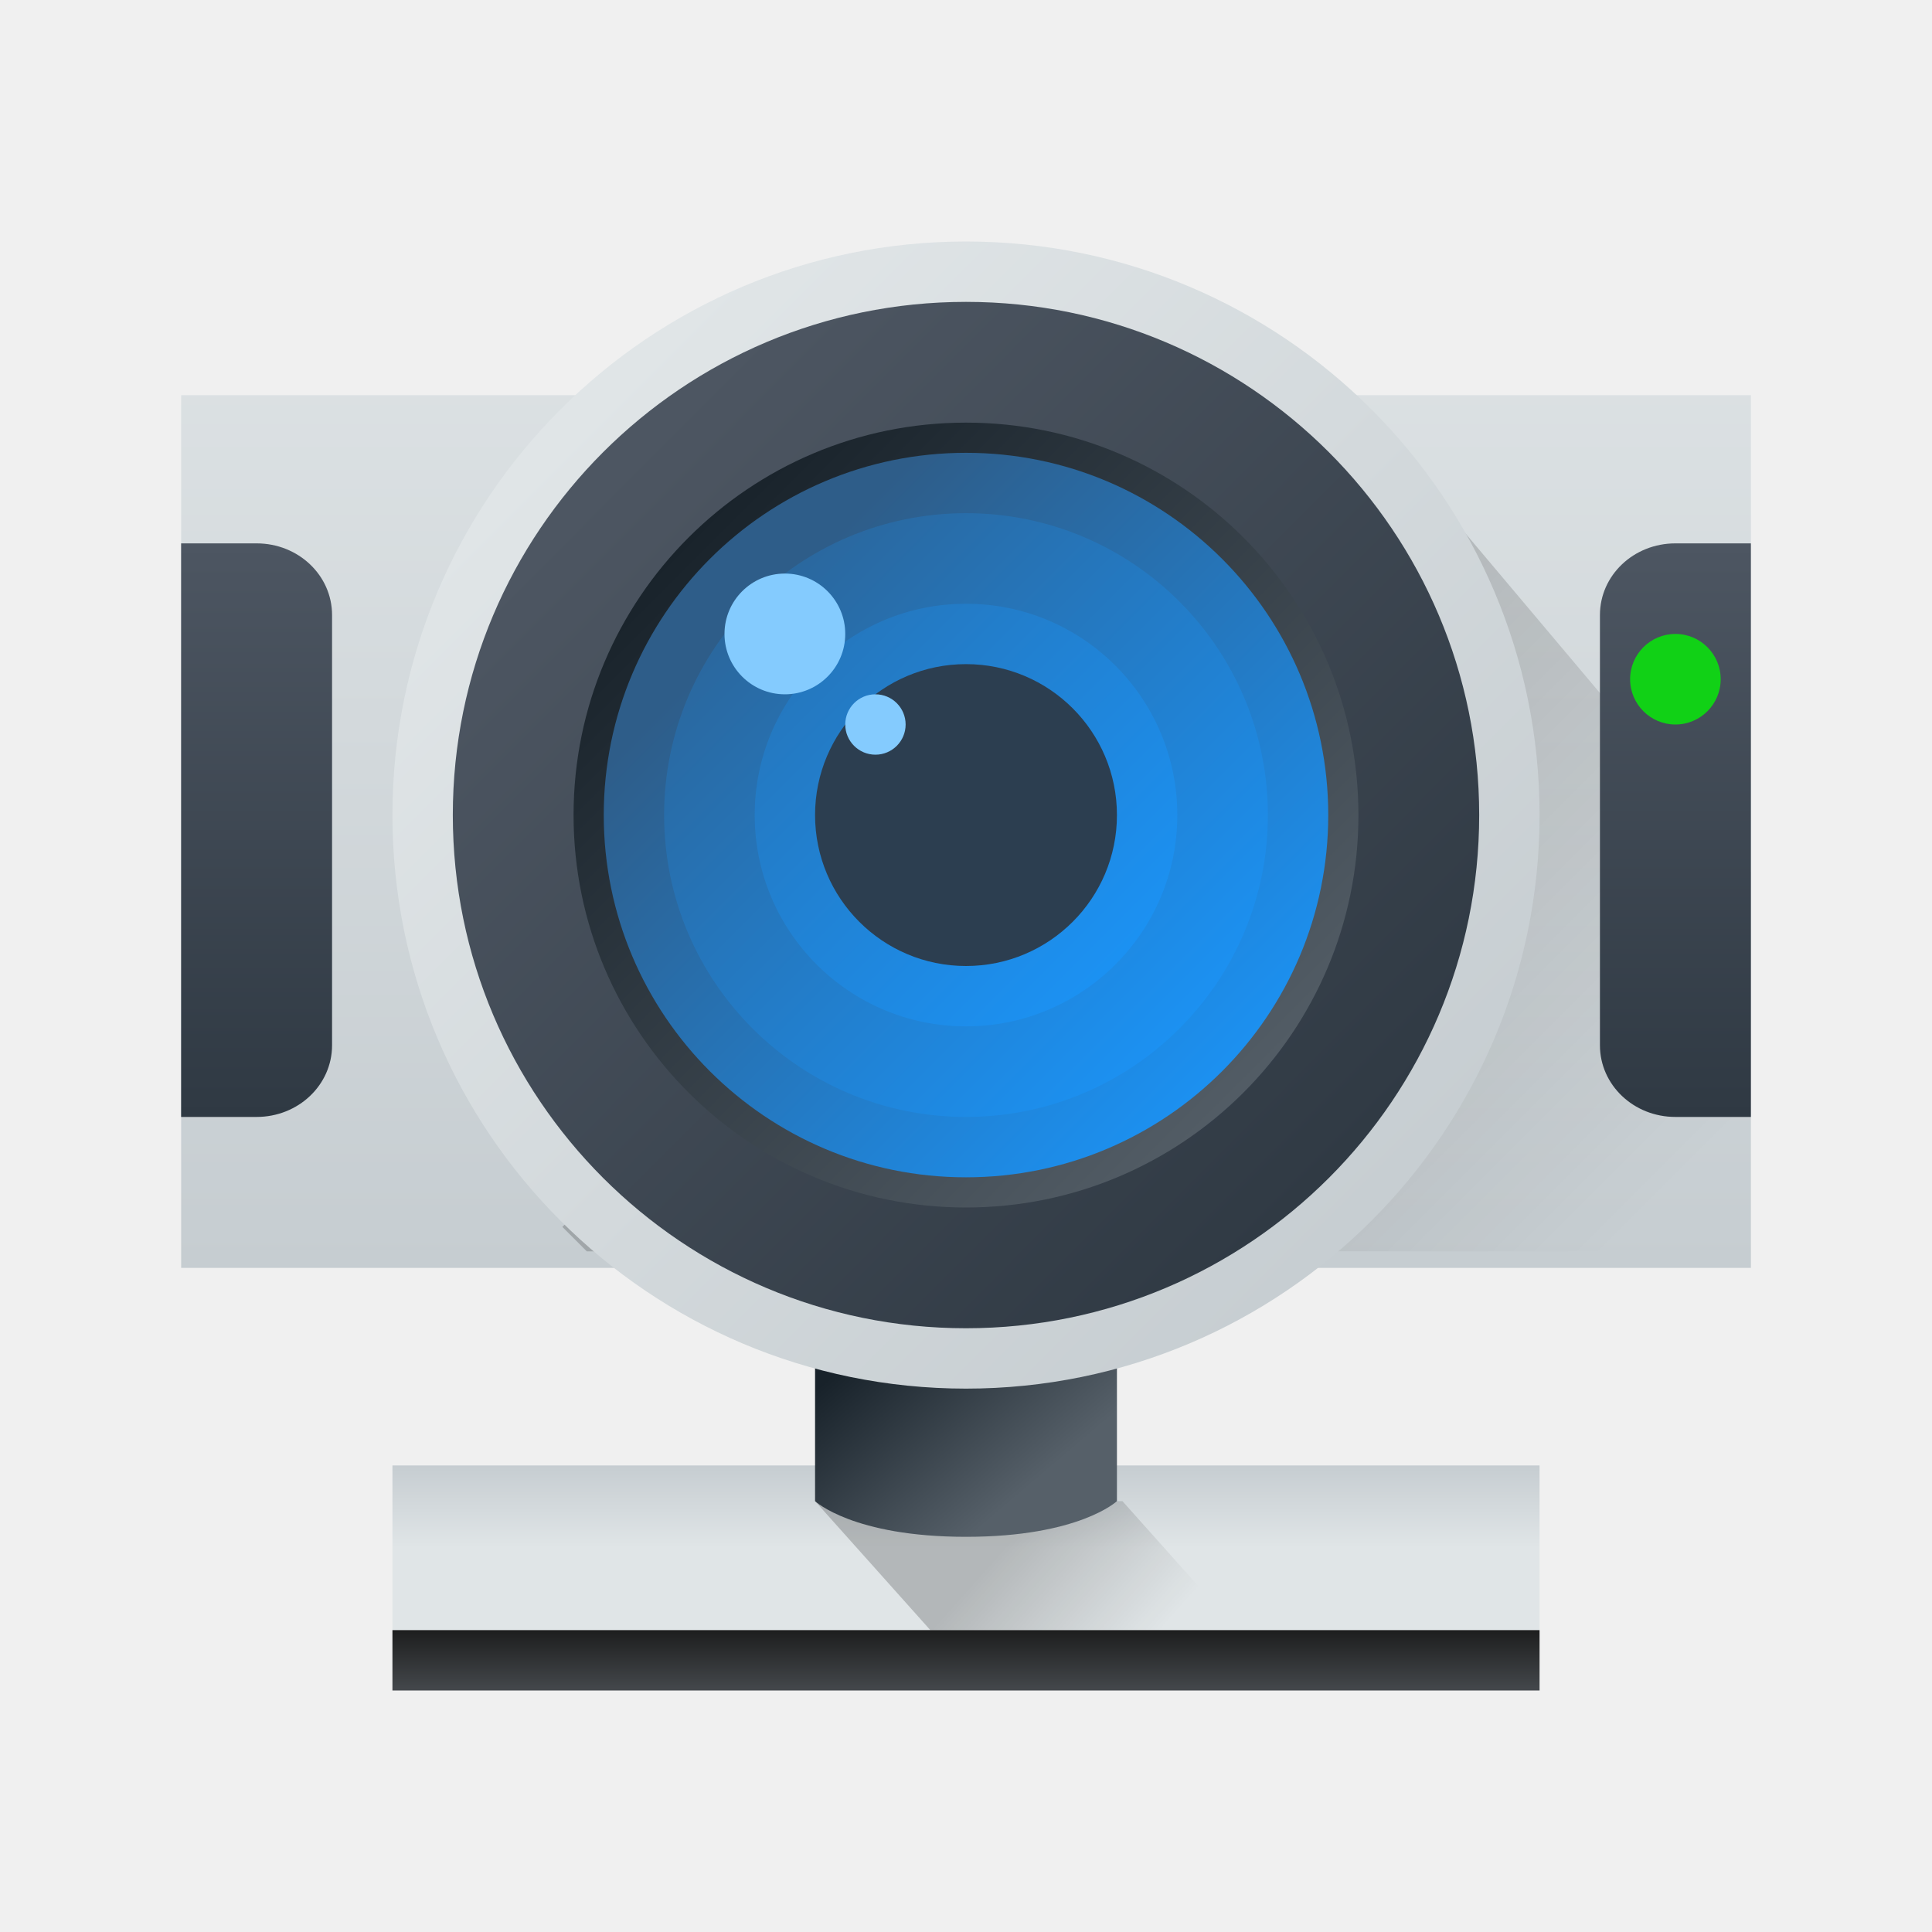
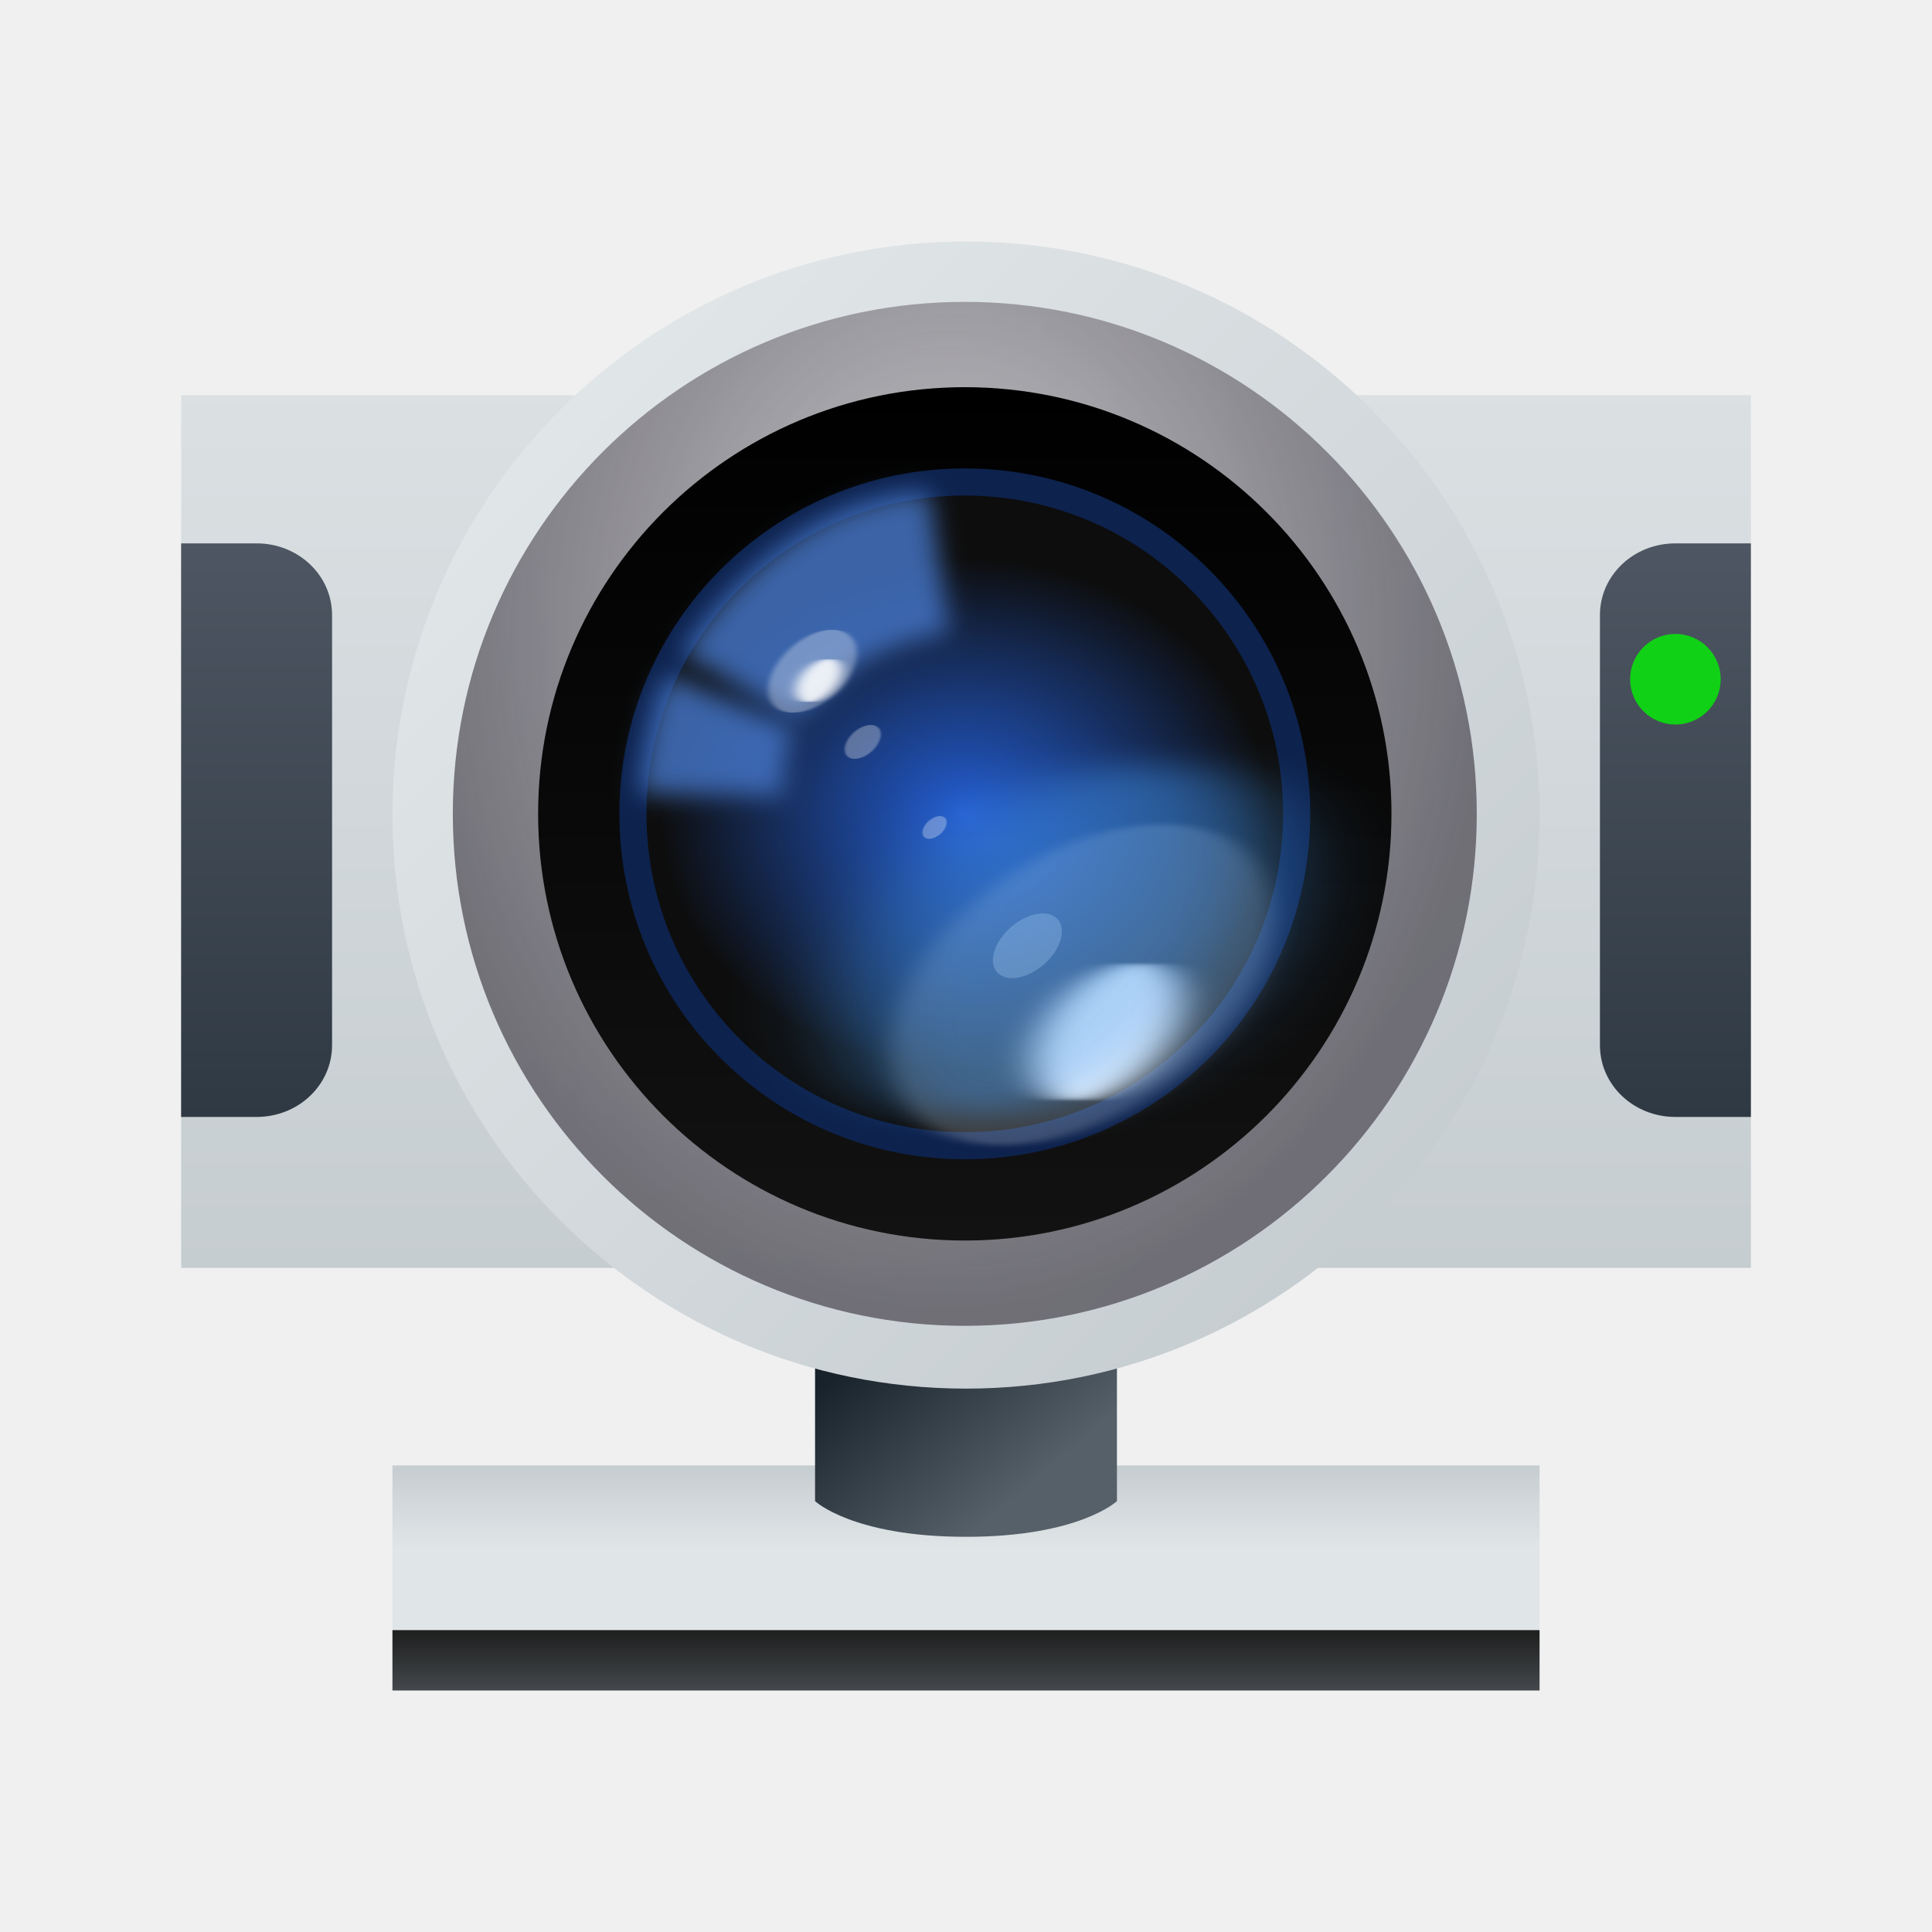
- <svg xmlns="http://www.w3.org/2000/svg" xmlns:xlink="http://www.w3.org/1999/xlink" width="64" height="64">
-   <defs>
+ <svg xmlns="http://www.w3.org/2000/svg" xmlns:xlink="http://www.w3.org/1999/xlink" width="64" height="64" version="1.1" id="svg87">
+   <defs id="defs47">
    <linearGradient id="d">
-       <stop style="stop-color:#c6cdd1" />
-       <stop offset="1" style="stop-color:#e0e5e7" />
+       <stop style="stop-color:#c6cdd1" id="stop2" />
+       <stop offset="1" style="stop-color:#e0e5e7" id="stop4" />
    </linearGradient>
    <linearGradient id="e">
-       <stop />
-       <stop offset="1" style="stop-opacity:0" />
+       <stop id="stop7" />
+       <stop offset="1" style="stop-opacity:0" id="stop9" />
    </linearGradient>
    <linearGradient id="a">
-       <stop style="stop-color:#2e5d89" />
-       <stop offset="1" style="stop-color:#1b92f4" />
+       <stop style="stop-color:#2e5d89" id="stop12" />
+       <stop offset="1" style="stop-color:#1b92f4" id="stop14" />
    </linearGradient>
    <linearGradient id="p" xlink:href="#a" y1="514.632" y2="527.798" x1="402.405" gradientUnits="userSpaceOnUse" x2="415.571" gradientTransform="matrix(1.2 0 0 1.2 -81.715 -104.96)" />
    <linearGradient id="q" xlink:href="#a" y1="512.798" y2="527.798" x1="400.571" x2="415.571" gradientUnits="userSpaceOnUse" gradientTransform="matrix(1.18182 0 0 1.18182 -74.286 -95.236)" />
    <linearGradient id="r" xlink:href="#a" y1="509.704" y2="527.798" x1="397.478" x2="415.571" gradientUnits="userSpaceOnUse" gradientTransform="translate(0 -1)" />
    <linearGradient id="s" xlink:href="#a" y1="498.288" y2="527.798" x1="386.061" x2="415.571" gradientUnits="userSpaceOnUse" gradientTransform="matrix(.7 0 0 .7 122.571 154.939)" />
    <linearGradient id="b">
-       <stop style="stop-color:#2f3943" />
-       <stop offset="1" style="stop-color:#4d5662" />
+       <stop style="stop-color:#2f3943" id="stop21" />
+       <stop offset="1" style="stop-color:#4d5662" id="stop23" />
    </linearGradient>
    <linearGradient id="c">
-       <stop style="stop-color:#18222a" />
-       <stop offset="1" style="stop-color:#566069" />
+       <stop style="stop-color:#18222a" id="stop26" />
+       <stop offset="1" style="stop-color:#566069" id="stop28" />
    </linearGradient>
    <linearGradient id="n" xlink:href="#b" y1="508.798" y2="528.798" x1="398.572" gradientUnits="userSpaceOnUse" x2="418.571" gradientTransform="rotate(179.904 452.348 574.992) scale(1.21429)" />
    <linearGradient id="t" xlink:href="#b" y1="28" y2="12" gradientUnits="userSpaceOnUse" x2="0" gradientTransform="matrix(1.25 0 0 1.1875 382.571 495.548)" />
    <linearGradient id="u" xlink:href="#b" y1="28" y2="12" gradientUnits="userSpaceOnUse" x2="0" gradientTransform="matrix(-1.25 0 0 1.1875 434.571 495.548)" />
    <linearGradient id="k" xlink:href="#c" y1="534.798" y2="538.798" x1="405.571" gradientUnits="userSpaceOnUse" x2="411.571" gradientTransform="matrix(1.25 0 0 .7091 -102.145 157.572)" />
    <linearGradient id="o" xlink:href="#c" y1="509.531" y2="530.998" x1="398.305" gradientUnits="userSpaceOnUse" x2="419.771" gradientTransform="translate(29.183 36.128) scale(.92857)" />
    <linearGradient id="m" xlink:href="#d" y1="530.798" y2="507.798" x1="421.571" gradientUnits="userSpaceOnUse" x2="398.571" gradientTransform="translate(-76.607 -98.462) scale(1.1875)" />
    <linearGradient id="h" xlink:href="#d" y1="531.798" y2="501.699" gradientUnits="userSpaceOnUse" x2="0" gradientTransform="matrix(1.08333 0 0 1.20455 -34.047 -106.778)" />
    <linearGradient id="f">
-       <stop style="stop-color:#1d1e1e" />
-       <stop offset="1" style="stop-color:#44484c" />
+       <stop style="stop-color:#1d1e1e" id="stop38" />
+       <stop offset="1" style="stop-color:#44484c" id="stop40" />
    </linearGradient>
    <linearGradient id="i" xlink:href="#e" y1="519.798" y2="541.011" gradientUnits="userSpaceOnUse" x2="0" gradientTransform="rotate(-45 330.753 656.36) scale(1.18182)" />
    <linearGradient id="j" xlink:href="#e" y1="538.798" y2="541.798" x1="410.571" gradientUnits="userSpaceOnUse" x2="413.571" gradientTransform="matrix(1.27273 0 0 1.42424 -111.338 -225.85)" />
    <linearGradient id="l" xlink:href="#f" y1="541.798" y2="543.798" gradientUnits="userSpaceOnUse" x2="0" gradientTransform="matrix(1.1875 0 0 1.00002 -76.607 3.99)" />
    <linearGradient id="g" xlink:href="#d" y1="537.798" y2="539.798" gradientUnits="userSpaceOnUse" x2="0" gradientTransform="matrix(1.1875 0 0 1.36363 -76.607 -193.014)" />
+     <linearGradient id="c-3" x1="8.467" x2="8.467" y1="283.24" y2="293.82" gradientTransform="matrix(2.636121,0,0,2.636121,395.5541,-236.9261)" gradientUnits="userSpaceOnUse">
+       <stop offset="0" id="stop44" />
+       <stop stop-color="#121212" offset="1" id="stop46" />
+     </linearGradient>
+     <radialGradient id="b-5" cx="-136.99" cy="198.65" r="38.5" gradientTransform="matrix(0.2588566,0,0,0.2174036,453.3326,480.4943)" gradientUnits="userSpaceOnUse">
+       <stop stop-color="#2561db" stop-opacity=".941" offset="0" id="stop2-6" />
+       <stop stop-color="#0d0d0d" offset="1" id="stop4-2" />
+     </radialGradient>
+     <radialGradient xlink:href="#d-2" id="radialGradient3892" cx="8.274" cy="6.234" fx="8.274" fy="6.234" r="6.35" gradientUnits="userSpaceOnUse" gradientTransform="matrix(-0.02897131,3.475274,-2.767939,-0.02307465,433.9522,481.8777)" />
+     <linearGradient id="d-2" x1="5.033" x2="5.033" y1="294.19" y2="282.62" gradientTransform="translate(0,-280.07)" gradientUnits="userSpaceOnUse">
+       <stop stop-color="#333" offset="0" id="stop39" style="stop-color:#cecdd1;stop-opacity:1" />
+       <stop stop-color="#666" offset="1" id="stop41" style="stop-color:#5e5c64;stop-opacity:0.839" />
+     </linearGradient>
+     <linearGradient id="c-8" x1="8.467" x2="8.467" y1="283.24" y2="293.82" gradientTransform="matrix(2.636121,0,0,2.636121,394.6469,-244.2439)" gradientUnits="userSpaceOnUse">
+       <stop offset="0" id="stop44-9" />
+       <stop stop-color="#121212" offset="1" id="stop46-7" />
+     </linearGradient>
+     <radialGradient id="b-3" cx="-136.99" cy="198.65" r="38.5" gradientTransform="matrix(0.2588566,0,0,0.2174036,452.4254,473.1765)" gradientUnits="userSpaceOnUse">
+       <stop stop-color="#2561db" stop-opacity=".941" offset="0" id="stop2-61" />
+       <stop stop-color="#0d0d0d" offset="1" id="stop4-29" />
+     </radialGradient>
+     <filter id="n-3" x="-0.11" y="-0.13" width="1.22" height="1.26" color-interpolation-filters="sRGB">
+       <feGaussianBlur stdDeviation="0.152" id="feGaussianBlur28" />
+     </filter>
+     <filter id="m-1" x="-0.19" y="-0.243" width="1.38" height="1.486" color-interpolation-filters="sRGB">
+       <feGaussianBlur stdDeviation="0.152" id="feGaussianBlur31" />
+     </filter>
+     <filter id="g-9" x="-0.05" y="-0.081" width="1.1" height="1.161" color-interpolation-filters="sRGB">
+       <feGaussianBlur stdDeviation="0.128" id="feGaussianBlur22" />
+     </filter>
+     <filter id="a-4" x="-0.054" y="-0.087" width="1.107" height="1.173" color-interpolation-filters="sRGB">
+       <feGaussianBlur stdDeviation="0.086" id="feGaussianBlur13" />
+     </filter>
+     <filter id="i-7" x="-0.05" y="-0.08" width="1.099" height="1.161" color-interpolation-filters="sRGB">
+       <feGaussianBlur stdDeviation="0.762" id="feGaussianBlur16" />
+     </filter>
+     <filter id="j-8" x="-0.01" y="-0.016" width="1.02" height="1.032" color-interpolation-filters="sRGB">
+       <feGaussianBlur stdDeviation="0.03" id="feGaussianBlur10" />
+     </filter>
+     <filter id="k-4" x="-0.199" y="-0.323" width="1.399" height="1.646" color-interpolation-filters="sRGB">
+       <feGaussianBlur stdDeviation="1.061" id="feGaussianBlur7" />
+     </filter>
+     <filter id="f-5" x="-0.195" y="-0.315" width="1.389" height="1.631" color-interpolation-filters="sRGB">
+       <feGaussianBlur stdDeviation="2.988" id="feGaussianBlur25" />
+     </filter>
+     <filter id="h-0" x="-0.199" y="-0.323" width="1.399" height="1.646" color-interpolation-filters="sRGB">
+       <feGaussianBlur stdDeviation="0.512" id="feGaussianBlur19" />
+     </filter>
+     <filter id="filter1141" x="-0.054" y="-0.087" width="1.107" height="1.173" color-interpolation-filters="sRGB">
+       <feGaussianBlur stdDeviation="0.086" id="feGaussianBlur1139" />
+     </filter>
  </defs>
-   <g transform="translate(-376.571 -491.798)">
-     <path style="fill:url(#g);stroke-linecap:round;stroke-linejoin:round;stroke-width:2" d="M389.571 540.343h38v5.455h-38z" />
-     <rect width="52" x="382.572" y="504.889" rx="0" height="28.909" style="fill:url(#h);stroke-linecap:round;stroke-linejoin:round;stroke-width:2" />
-     <path style="fill:url(#i);opacity:.2;stroke-linecap:round;stroke-linejoin:round;stroke-width:2" d="M421.943 505.7 395.2 532.441l.81.81h38.561v-12.56z" />
-     <path style="fill:url(#j);opacity:.2;fill-rule:evenodd" d="m403.571 541.525 3.819 4.273h10.181l-3.818-4.273z" />
-     <path style="fill:url(#k);stroke-linecap:round;stroke-linejoin:round;stroke-width:2" d="M403.571 536.798h10v4.727s-1.25 1.182-5 1.182-5-1.182-5-1.182z" />
-     <path style="fill:url(#l);stroke-linecap:round;stroke-linejoin:round;stroke-width:2" d="M389.571 545.798h38v2h-38z" />
-     <circle cx="408.571" cy="518.798" style="fill:url(#m);stroke-linecap:round;stroke-linejoin:round;stroke-width:2" r="19" />
-     <path style="fill:url(#n);stroke-linecap:round;stroke-linejoin:round;stroke-width:2" d="M391.571 518.798a17 17 0 0 1 17-17 17 17 0 0 1 17 17 17 17 0 0 1-17 17 17 17 0 0 1-17-17z" />
-     <circle cx="408.571" cy="518.798" style="fill:url(#o);stroke-linecap:round;stroke-linejoin:round;stroke-width:2" r="13" />
-     <circle cx="408.571" cy="518.798" style="fill:url(#p);stroke-linecap:round;stroke-linejoin:round;stroke-width:2" r="12" />
-     <circle cx="408.571" cy="518.798" style="fill:url(#r);stroke-linecap:round;stroke-linejoin:round;stroke-width:2" r="10" />
-     <circle cx="408.571" cy="518.798" style="fill:url(#s);stroke-linecap:round;stroke-linejoin:round;stroke-width:2" r="7" />
-     <circle cx="408.571" cy="518.798" style="fill:#2c3e50;stroke-linecap:round;stroke-linejoin:round;stroke-width:2" r="5" />
-     <path style="fill:url(#t);stroke-linecap:round;stroke-linejoin:round;stroke-width:2" d="M382.571 509.798v19h2.5c1.385 0 2.5-1.06 2.5-2.375v-14.25c0-1.316-1.115-2.375-2.5-2.375h-2.5z" />
-     <path style="fill:url(#u);stroke-linecap:round;stroke-linejoin:round;stroke-width:2" d="M434.571 509.798v19h-2.5c-1.385 0-2.5-1.06-2.5-2.375v-14.25c0-1.316 1.115-2.375 2.5-2.375h2.5z" />
-     <circle cx="432.071" cy="514.298" style="fill:#11d116;stroke-linecap:round;stroke-linejoin:round;stroke-width:2" r="1.5" />
-     <circle cx="405.571" cy="515.798" style="fill:#84cbfe;stroke-linecap:round;stroke-linejoin:round;stroke-width:2" r="1" />
-     <circle cx="402.571" cy="512.798" style="fill:#84cbfe;stroke-linecap:round;stroke-linejoin:round;stroke-width:2" r="2" />
+   <g transform="translate(-376.571 -491.798)" id="g85">
+     <path style="fill:url(#g);stroke-linecap:round;stroke-linejoin:round;stroke-width:2" d="M389.571 540.343h38v5.455h-38z" id="path49" />
+     <rect width="52" x="382.572" y="504.889" rx="0" height="28.909" style="fill:url(#h);stroke-linecap:round;stroke-linejoin:round;stroke-width:2" id="rect51" />
+     <path style="fill:url(#k);stroke-linecap:round;stroke-linejoin:round;stroke-width:2" d="M403.571 536.798h10v4.727s-1.25 1.182-5 1.182-5-1.182-5-1.182z" id="path57" />
+     <path style="fill:url(#l);stroke-linecap:round;stroke-linejoin:round;stroke-width:2" d="M389.571 545.798h38v2h-38z" id="path59" />
+     <circle cx="408.571" cy="518.798" style="fill:url(#m);stroke-linecap:round;stroke-linejoin:round;stroke-width:2" r="19" id="circle61" />
+     <g id="g1491" transform="matrix(1.013212,0,0,1.013212,-13.94374,-4.419908)">
+       <circle cx="416.966" cy="516.356" r="16.739" fill="url(#d)" stroke-width="3.78" id="circle72" style="fill:url(#radialGradient3892);fill-opacity:1" />
+       <circle cx="416.966" cy="516.356" r="13.95" fill="url(#c)" stroke-width="3.78" id="circle74" style="fill:url(#c-8)" />
+       <circle cx="416.966" cy="516.356" r="10.85" fill="url(#b)" stroke="#0d224d" stroke-linecap="round" stroke-linejoin="round" stroke-width="0.887" id="circle76" style="fill:url(#b-3)" />
+       <g stroke-width="1.434" id="g102" transform="matrix(2.636121,0,0,2.636121,394.6469,494.0546)">
+         <path d="m 4.945,6.47 1.465,0.81 c 0,0 0.458,-0.477 0.772,-0.686 0.348,-0.231 1.105,-0.416 1.093,-0.36 L 8.033,4.472 c 0,0 -1.621,-0.161 -3.088,1.998 z" fill="#4678cc" filter="url(#n)" opacity="0.8" id="path78" style="filter:url(#n-3)" />
+         <path d="m 4.788,6.73 1.565,0.695 c 0,0 -0.088,0.202 -0.123,0.421 -0.032,0.201 0.004,0.386 0.004,0.386 l -1.806,-0.018 c 0,0 0.072,-1.036 0.36,-1.484 z" fill="#4678cc" filter="url(#m)" opacity="0.8" id="path80" style="filter:url(#m-1)" />
+         <g transform="translate(0,-280.07)" fill="#ffffff" id="g92">
+           <ellipse transform="matrix(0.15683,-0.13591,0.13591,0.15683,36.278,248.68)" cx="-228.33" cy="44.944" rx="3.083" ry="1.903" fill-opacity="0.3" filter="url(#g)" id="ellipse82" style="filter:url(#g-9)" />
+           <ellipse transform="matrix(0.10291,-0.08918,0.08918,0.10291,26.112,262.03)" cx="-228.1" cy="51.166" rx="1.918" ry="1.184" fill-opacity="0.3" filter="url(#a)" id="ellipse84" style="filter:url(#a-4)" />
+           <ellipse transform="matrix(0.11873,-0.079425,0.079425,0.11873,27.406,259.75)" cx="-222.03" cy="111.72" rx="18.419" ry="11.368" filter="url(#i)" opacity="0.2" id="ellipse86" style="filter:url(#i-7)" />
+           <ellipse transform="matrix(0.10291,-0.08918,0.08918,0.10291,26.764,261.46)" cx="-235.29" cy="75.046" rx="3.667" ry="2.263" fill-opacity="0.3" filter="url(#j)" id="ellipse88" style="filter:url(#j-8)" />
+           <ellipse transform="matrix(0.12523,-0.10853,0.10853,0.12523,29.918,254.7)" cx="-234.21" cy="88.759" rx="6.386" ry="3.941" filter="url(#k)" id="ellipse90" style="filter:url(#k-4)" />
+         </g>
+         <g transform="translate(0,-280.07)" id="g100">
+           <ellipse transform="matrix(0.14046,-0.082814,0.082814,0.14046,31.651,256.02)" cx="-222.03" cy="111.72" rx="18.419" ry="11.368" fill="#4397ee" filter="url(#f)" opacity="0.45" id="ellipse94" style="filter:url(#f-5)" />
+           <ellipse transform="matrix(0.081325,-0.070476,0.070476,0.081325,22.059,267.13)" cx="-228.33" cy="44.944" rx="3.083" ry="1.903" fill="#ffffff" fill-opacity="0.854" filter="url(#h)" id="ellipse96" style="filter:url(#h-0)" />
+           <ellipse transform="matrix(0.069156,-0.05993,0.05993,0.069156,20.8,271.49)" cx="-228.1" cy="51.166" rx="1.918" ry="1.184" fill="#ffffff" fill-opacity="0.3" filter="url(#a)" id="ellipse98" style="filter:url(#a-4)" />
+         </g>
+       </g>
+     </g>
+     <path style="fill:url(#t);stroke-linecap:round;stroke-linejoin:round;stroke-width:2" d="M382.571 509.798v19h2.5c1.385 0 2.5-1.06 2.5-2.375v-14.25c0-1.316-1.115-2.375-2.5-2.375h-2.5z" id="path75" />
+     <path style="fill:url(#u);stroke-linecap:round;stroke-linejoin:round;stroke-width:2" d="M434.571 509.798v19h-2.5c-1.385 0-2.5-1.06-2.5-2.375v-14.25c0-1.316 1.115-2.375 2.5-2.375h2.5z" id="path77" />
+     <circle cx="432.071" cy="514.298" style="fill:#11d116;stroke-linecap:round;stroke-linejoin:round;stroke-width:2" r="1.5" id="circle79" />
  </g>
</svg>
